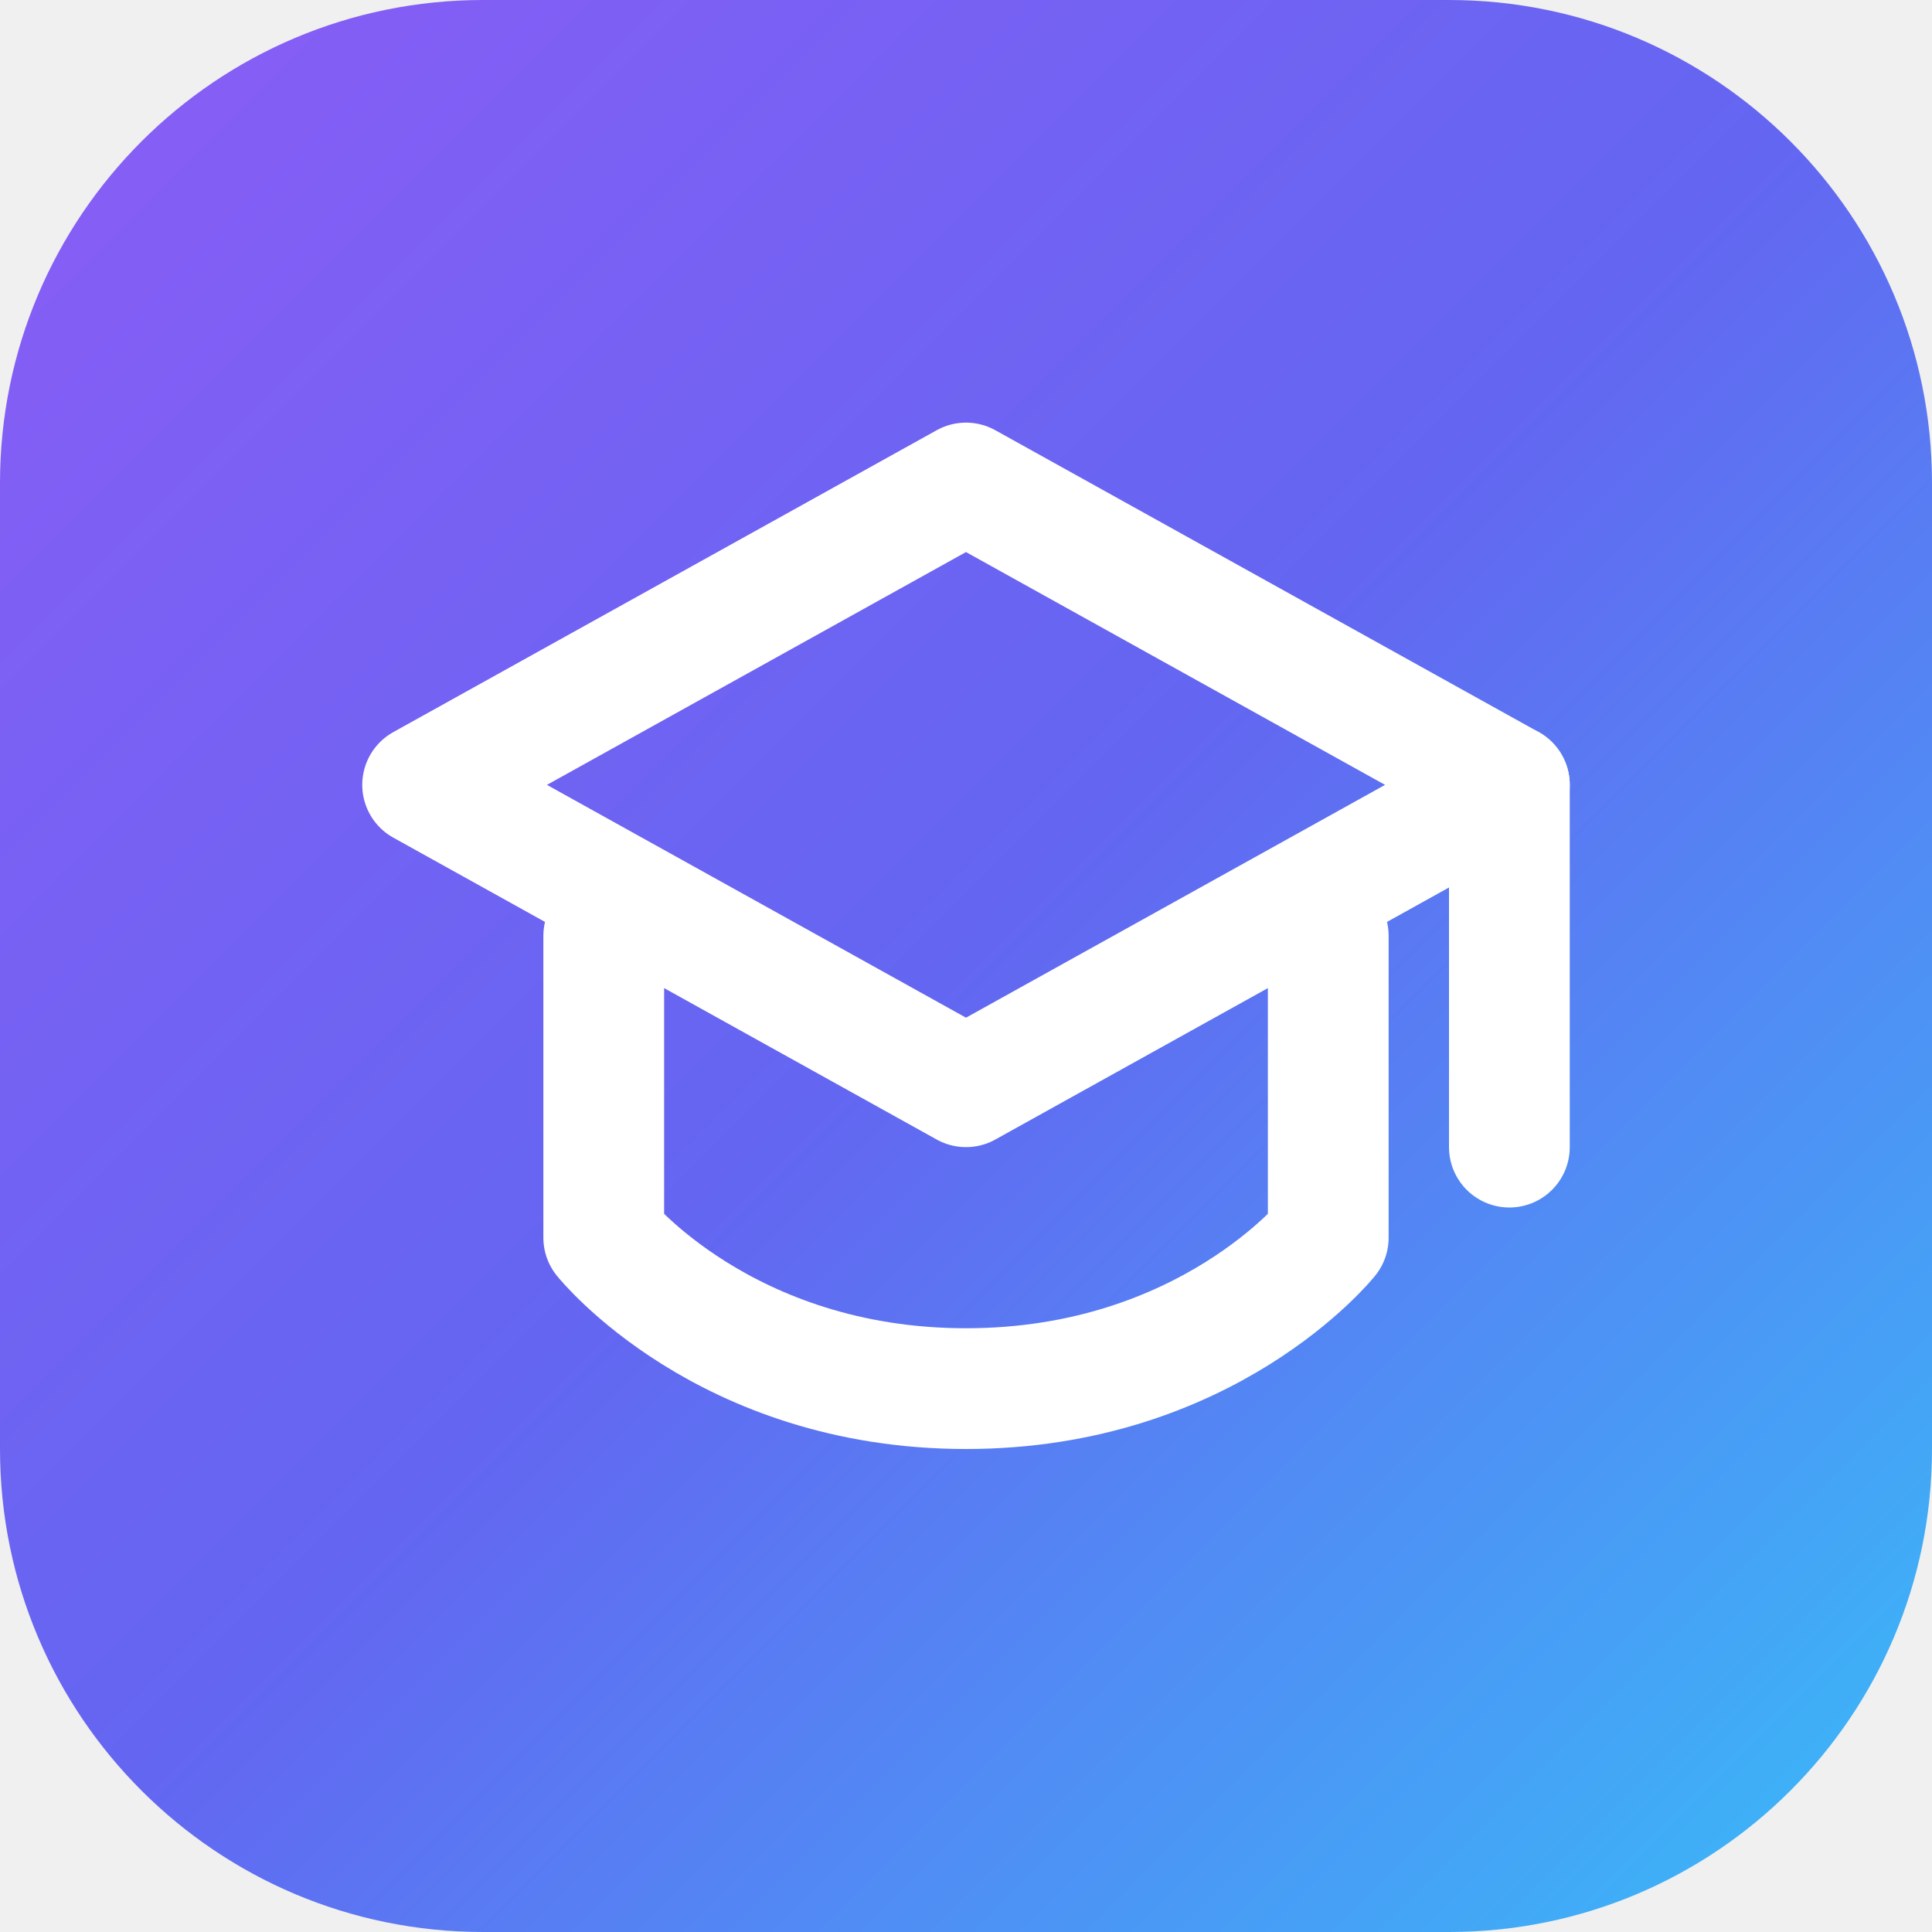
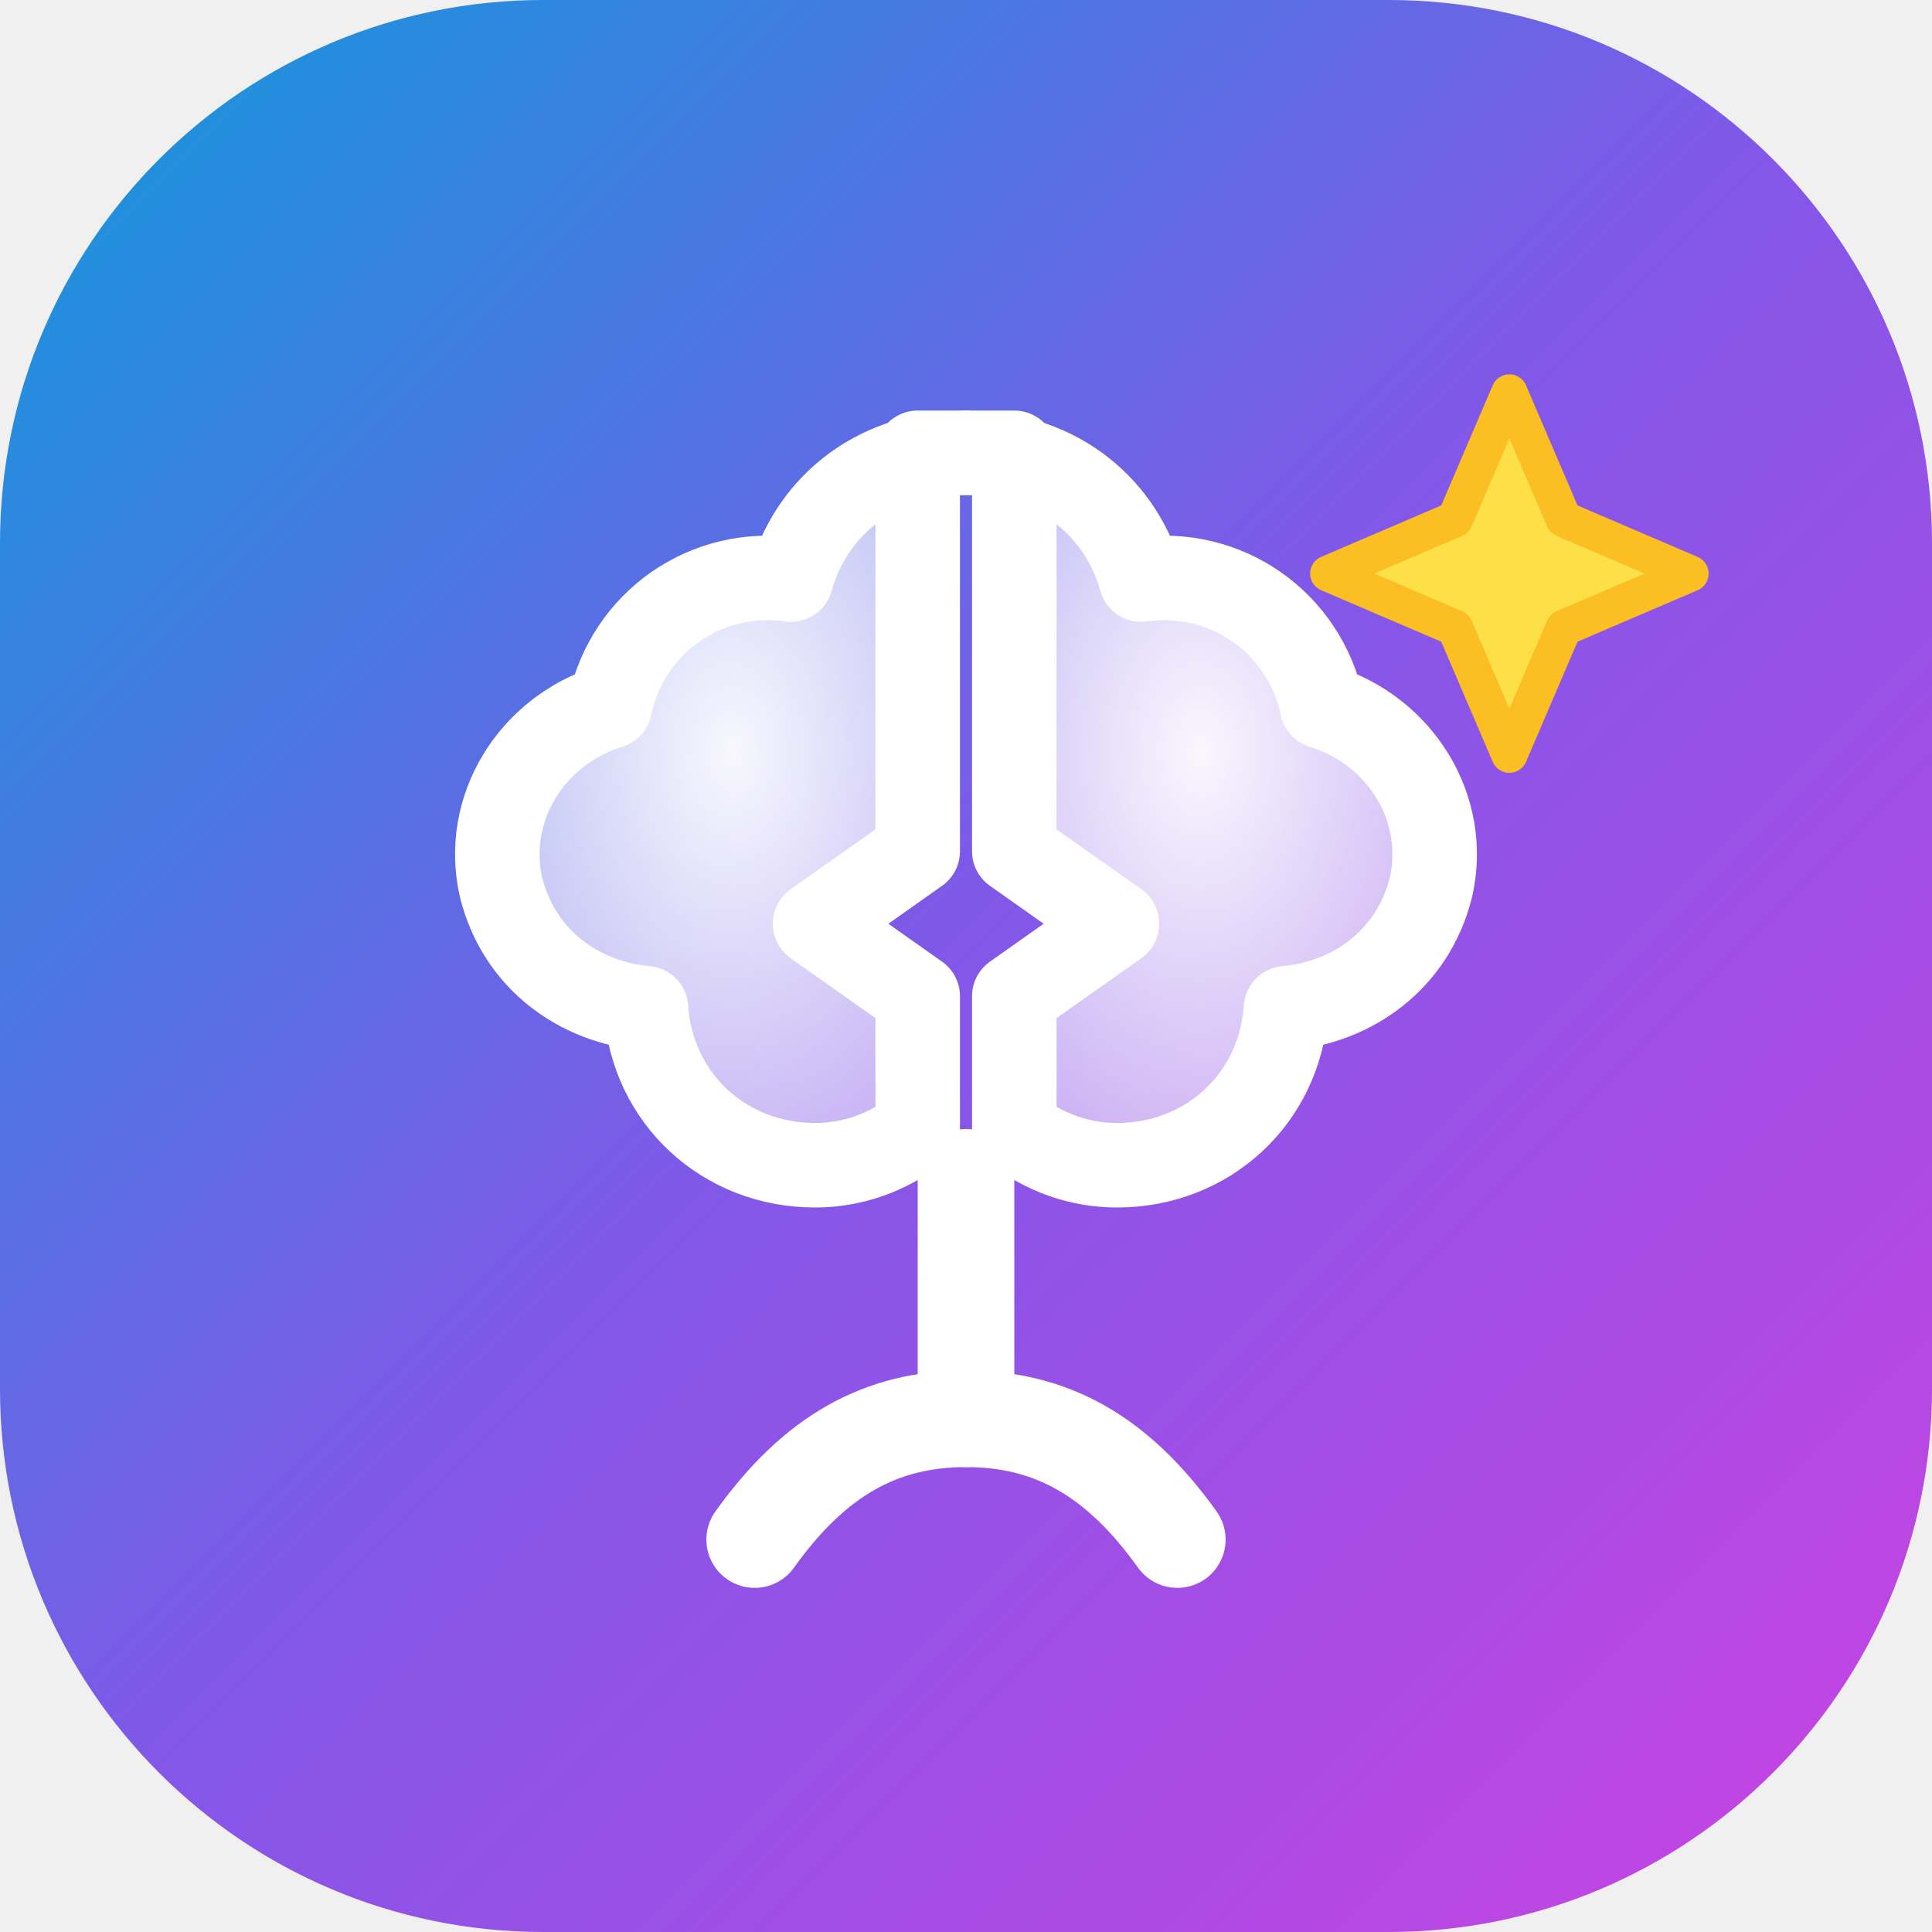
<svg xmlns="http://www.w3.org/2000/svg" viewBox="0 0 32 32" fill="none">
  <defs>
-     <linearGradient id="grad" x1="0%" y1="0%" x2="100%" y2="100%">
-       <stop offset="0%" stop-color="#8b5cf6" />
-       <stop offset="50%" stop-color="#6366f1" />
-       <stop offset="100%" stop-color="#38bdf8" />
+     <linearGradient id="bg" x1="0%" y1="0%" x2="100%" y2="100%">
+       <stop offset="0%" stop-color="#0ea5e9" />
+       <stop offset="50%" stop-color="#8b5cf6" />
+       <stop offset="100%" stop-color="#d946ef" />
    </linearGradient>
+     <radialGradient id="spark" cx="50%" cy="42%" r="60%">
+       <stop offset="0%" stop-color="#ffffff" stop-opacity="0.95" />
+       <stop offset="100%" stop-color="#ffffff" stop-opacity="0.55" />
+     </radialGradient>
  </defs>
-   <rect width="32" height="32" rx="8" fill="url(#grad)" />
-   <path d="M16 8L7 13L16 18L25 13L16 8Z" stroke="white" stroke-width="2" stroke-linecap="round" stroke-linejoin="round" />
-   <path d="M10 15.5V20.5C10 20.5 12 23 16 23C20 23 22 20.5 22 20.5V15.5" stroke="white" stroke-width="2" stroke-linecap="round" stroke-linejoin="round" />
-   <path d="M25 13V19" stroke="white" stroke-width="2" stroke-linecap="round" />
+   <rect width="32" height="32" rx="9" fill="url(#bg)" />
+   <rect width="32" height="32" rx="9" fill="black" opacity="0.06" />
+   <path d="M16 7.5c-1.6 0-2.6 1-2.9 2.1-1.4-.2-2.7.7-3 2.1-1.3.4-2.1 1.7-1.8 3 .3 1.2 1.3 1.9 2.4 2 .1 1.5 1.3 2.6 2.8 2.6.6 0 1.2-.2 1.7-.6v-2.2l-1.7-1.2 1.7-1.2V7.5z" fill="url(#spark)" stroke="white" stroke-width="1.4" stroke-linejoin="round" />
+   <path d="M16 7.5c1.6 0 2.6 1 2.9 2.1 1.4-.2 2.7.7 3 2.1 1.3.4 2.1 1.7 1.8 3-.3 1.2-1.3 1.9-2.4 2-.1 1.5-1.3 2.6-2.8 2.6-.6 0-1.2-.2-1.7-.6v-2.2l1.7-1.2-1.7-1.2V7.5z" fill="url(#spark)" stroke="white" stroke-width="1.4" stroke-linejoin="round" />
+   <path d="M16 19.5v4" stroke="white" stroke-width="1.6" stroke-linecap="round" />
+   <path d="M12.5 25.5c1-1.4 2.1-2 3.5-2s2.5.6 3.5 2" stroke="white" stroke-width="1.6" stroke-linecap="round" />
+   <path d="M25 6.5l.9 2.1 2.1.9-2.1.9-.9 2.1-.9-2.1-2.1-.9 2.1-.9.9-2.1z" fill="#fde047" stroke="#fbbf24" stroke-width="0.6" stroke-linejoin="round" />
</svg>
